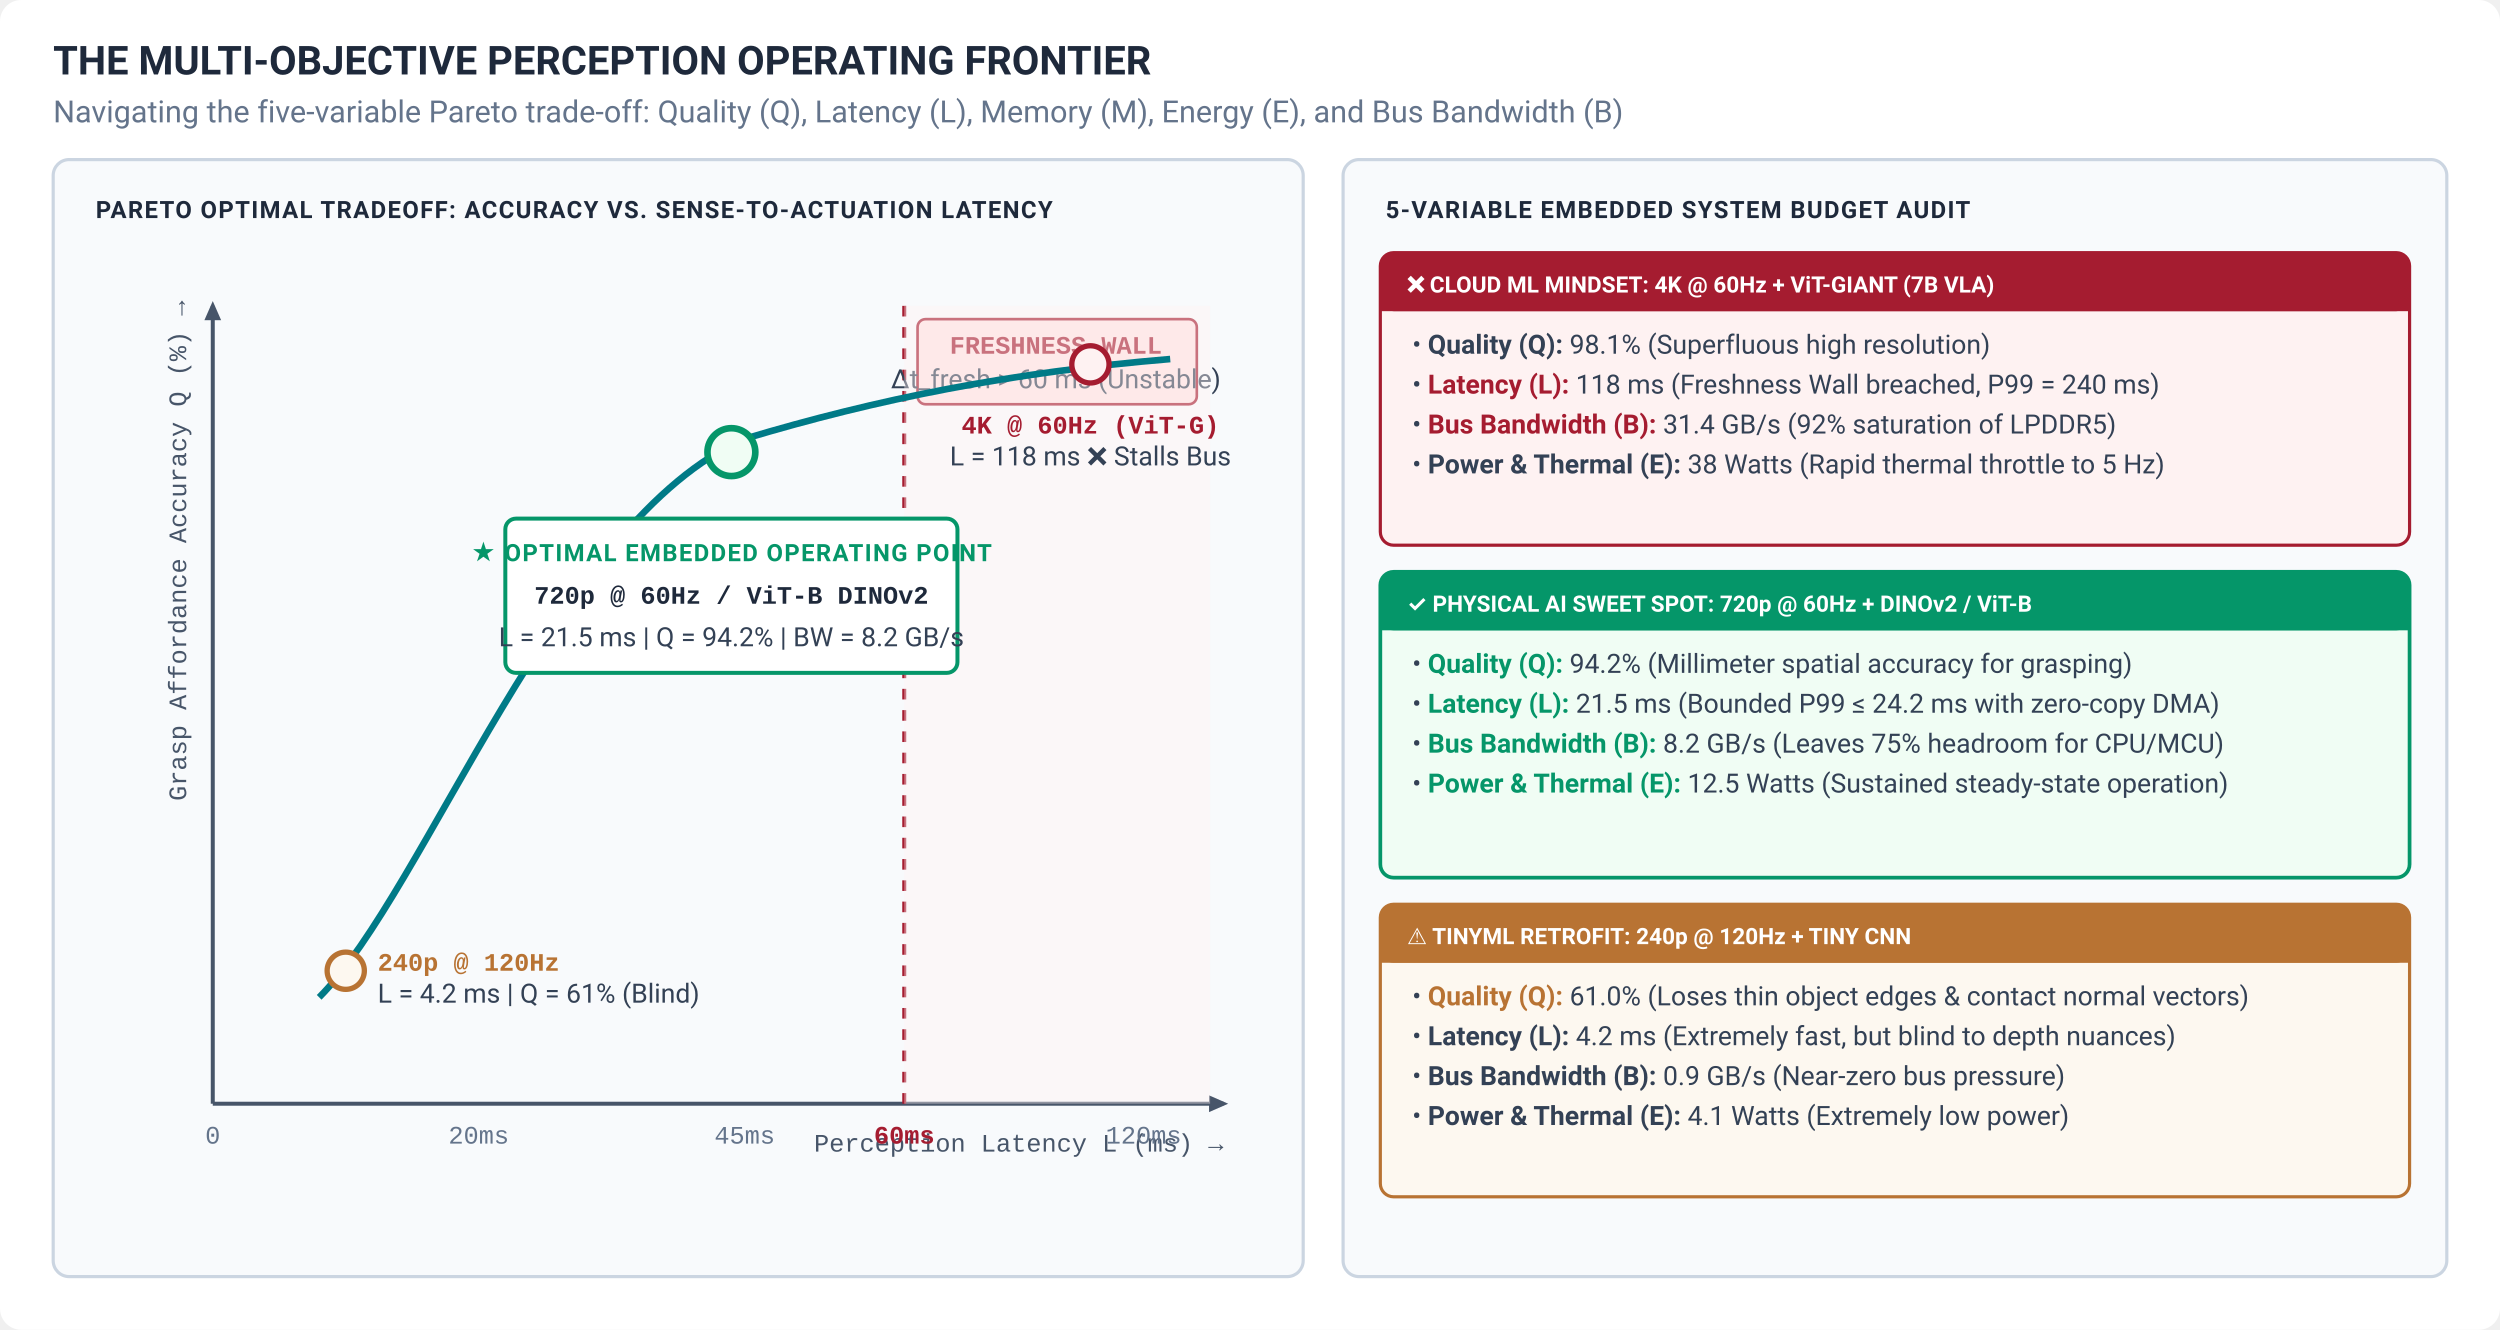
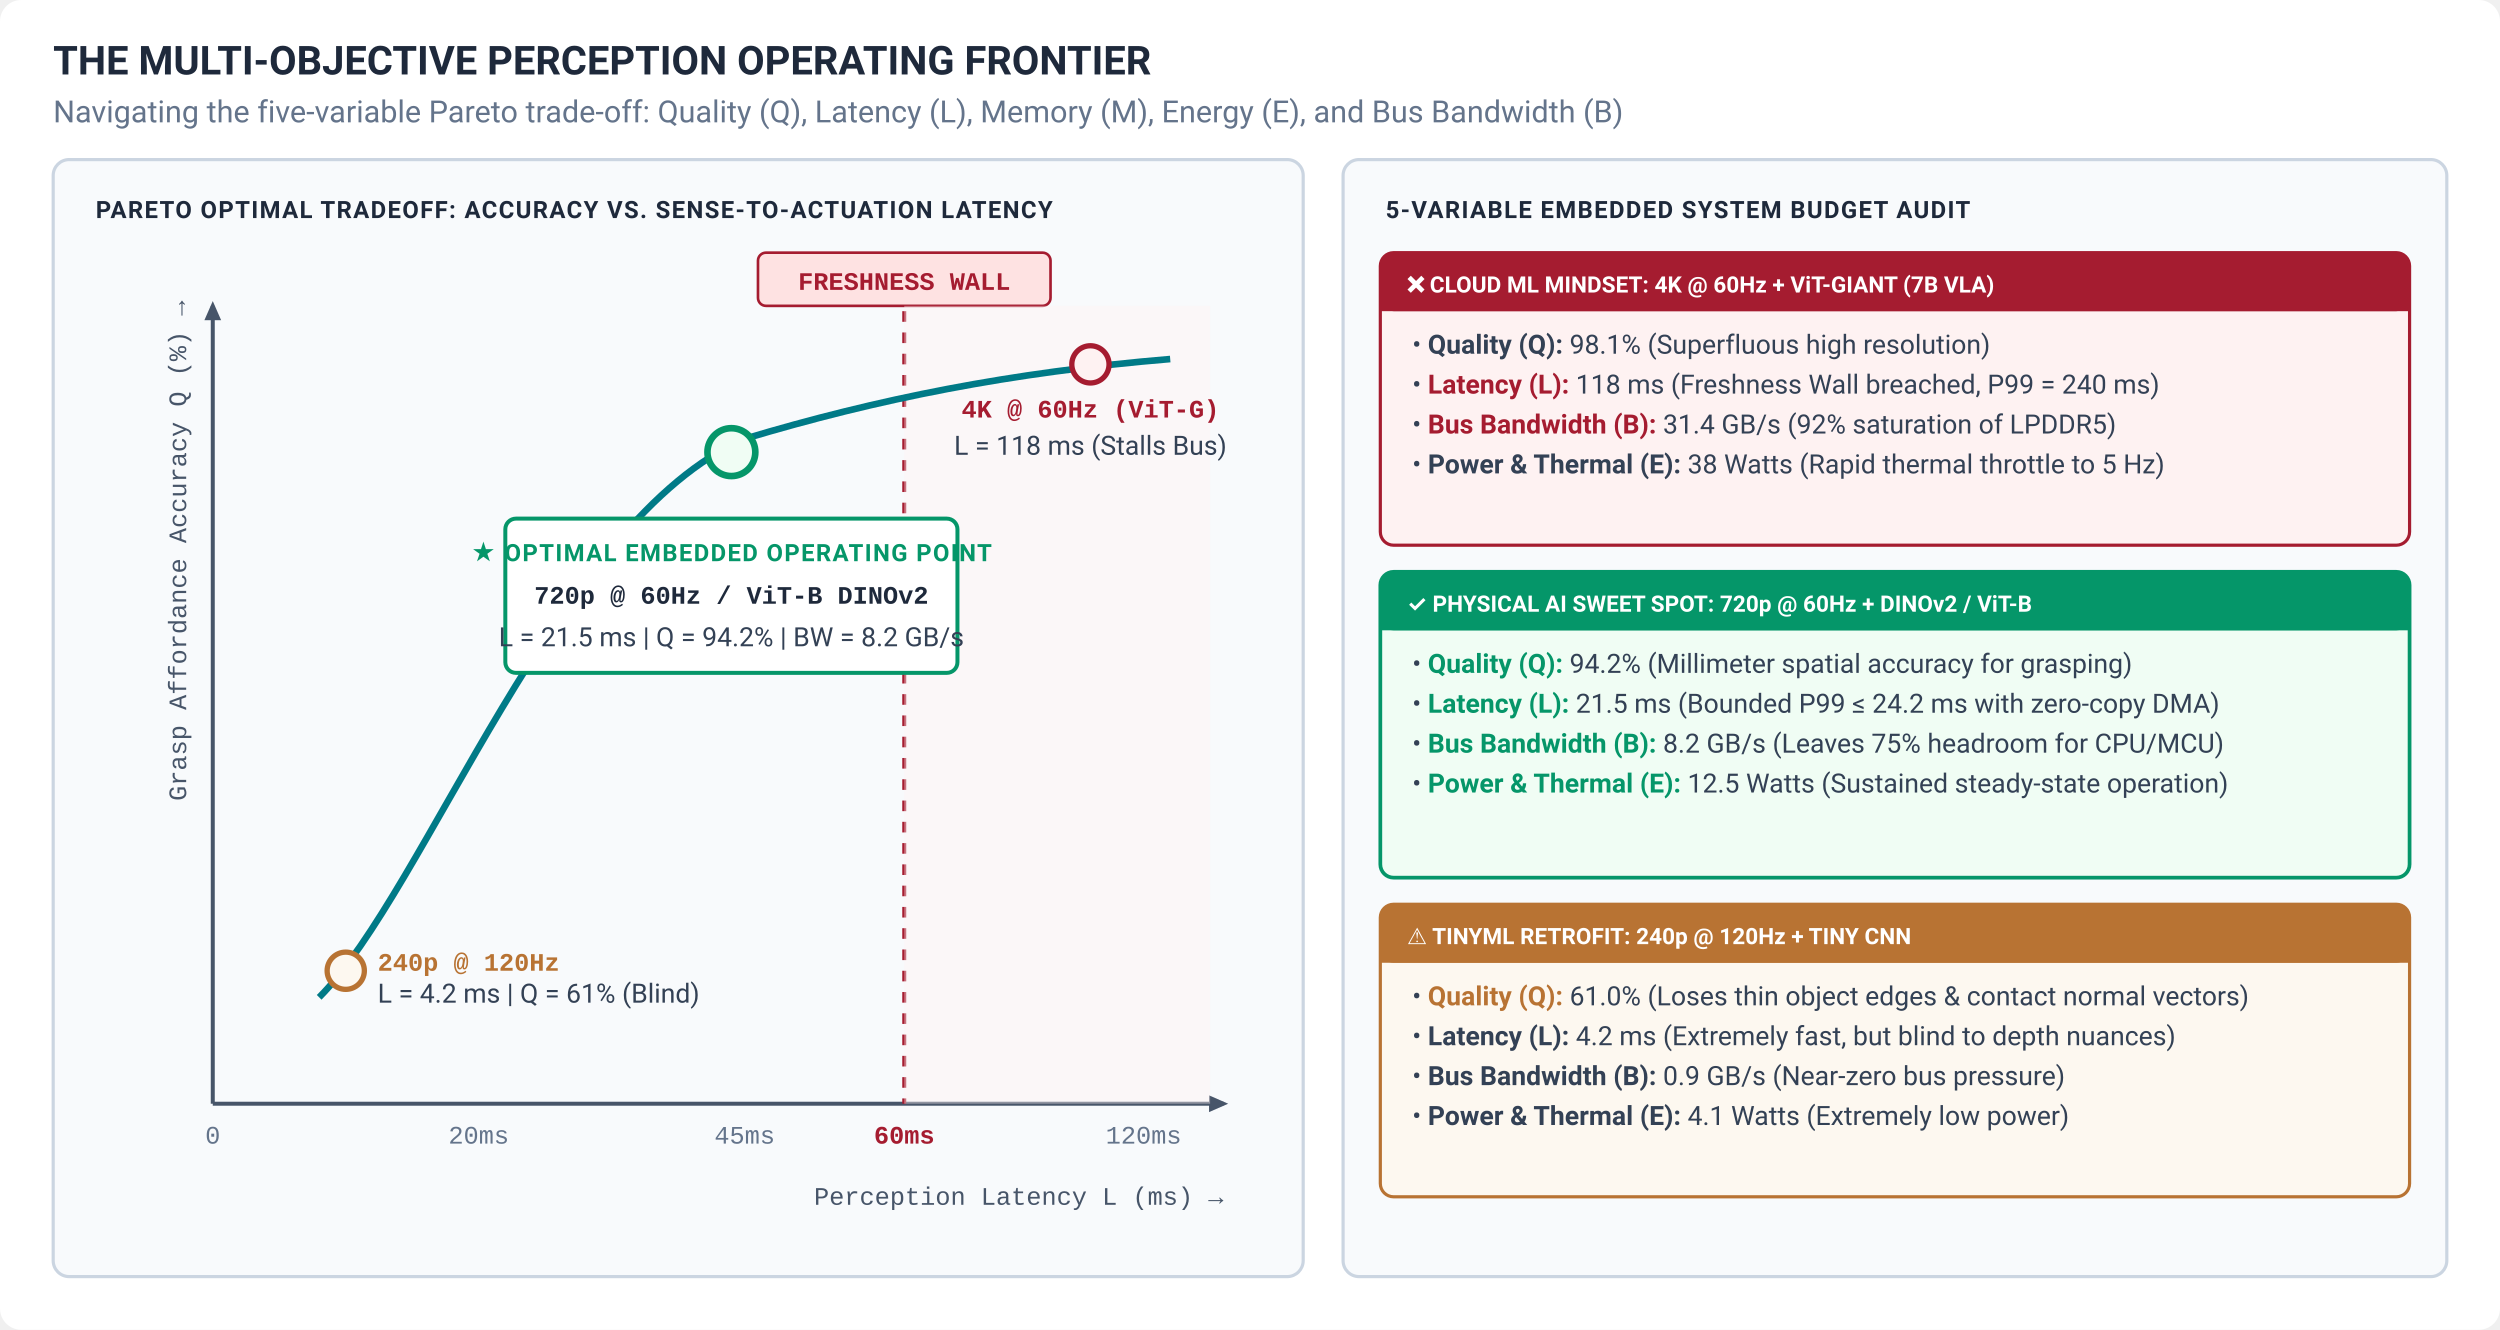
<svg xmlns="http://www.w3.org/2000/svg" viewBox="0 0 940 500" width="100%" height="100%">
  <defs>
    <style>
      .title { font-family: -apple-system, BlinkMacSystemFont, "Segoe UI", Roboto, Helvetica, Arial, sans-serif; font-size: 15px; font-weight: 700; fill: #1E293B; }
      .subtitle { font-family: -apple-system, BlinkMacSystemFont, "Segoe UI", Roboto, Helvetica, Arial, sans-serif; font-size: 11.5px; fill: #64748B; }
      .box-title { font-family: -apple-system, BlinkMacSystemFont, "Segoe UI", Roboto, Helvetica, Arial, sans-serif; font-size: 12px; font-weight: 700; }
      .body-txt { font-family: -apple-system, BlinkMacSystemFont, "Segoe UI", Roboto, Helvetica, Arial, sans-serif; font-size: 10px; fill: #334155; line-height: 1.4; }
      .mono-txt { font-family: "SFMono-Regular", Menlo, Monaco, Consolas, "Liberation Mono", "Courier New", monospace; font-size: 9.5px; }
      .badge-txt { font-family: -apple-system, BlinkMacSystemFont, "Segoe UI", Roboto, Helvetica, Arial, sans-serif; font-size: 9px; font-weight: 700; text-transform: uppercase; letter-spacing: 0.5px; }
      .tag-txt { font-family: -apple-system, BlinkMacSystemFont, "Segoe UI", Roboto, Helvetica, Arial, sans-serif; font-size: 8.5px; font-weight: 700; }
    </style>
    <marker id="arr-axis" viewBox="0 0 10 10" refX="6" refY="5" markerWidth="6" markerHeight="6" orient="auto-start-reverse">
      <path d="M 0 1.5 L 8 5 L 0 8.5 z" fill="#475569" />
    </marker>
  </defs>
  <rect width="940" height="500" fill="#FFFFFF" rx="8" />
  <text class="title" x="20" y="28">THE MULTI-OBJECTIVE PERCEPTION OPERATING FRONTIER</text>
  <text class="subtitle" x="20" y="46">Navigating the five-variable Pareto trade-off: Quality (Q), Latency (L), Memory (M), Energy (E), and Bus Bandwidth (B)</text>
  <g transform="translate(20, 60)">
    <rect width="470" height="420" rx="6" fill="#F8FAFC" stroke="#CBD5E1" stroke-width="1.2" />
    <text class="badge-txt" x="16" y="22" fill="#1E293B">PARETO OPTIMAL TRADEOFF: ACCURACY VS. SENSE-TO-ACTUATION LATENCY</text>
    <g transform="translate(60, 45)">
      <line x1="0" y1="310" x2="380" y2="310" stroke="#475569" stroke-width="1.5" marker-end="url(#arr-axis)" />
      <line x1="0" y1="310" x2="0" y2="10" stroke="#475569" stroke-width="1.5" marker-end="url(#arr-axis)" />
-       <text class="mono-txt" x="380" y="328" text-anchor="end" fill="#475569">Perception Latency L (ms) →</text>
+       <text class="mono-txt" x="380" y="348" text-anchor="end" fill="#475569">Perception Latency L (ms) →</text>
      <text class="mono-txt" x="-10" y="8" text-anchor="end" fill="#475569" transform="rotate(-90 -10,8)">Grasp Affordance Accuracy Q (%) →</text>
-       <line x1="260" y1="10" x2="260" y2="310" stroke="#A51C30" stroke-width="1.5" stroke-dasharray="4,4" />
-       <rect x="265" y="15" width="105" height="32" rx="3" fill="#FEE2E2" stroke="#A51C30" stroke-width="1" />
-       <text class="mono-txt" x="317" y="28" text-anchor="middle" font-weight="700" fill="#A51C30">FRESHNESS WALL</text>
-       <text class="body-txt" x="317" y="41" text-anchor="middle" fill="#A51C30">Δt_fresh &gt; 60 ms (Unstable)</text>
+       <line x1="260" y1="12" x2="260" y2="310" stroke="#A51C30" stroke-width="1.5" stroke-dasharray="4,4" />
+       <rect x="205" y="-10" width="110" height="20" rx="3" fill="#FEE2E2" stroke="#A51C30" stroke-width="1" />
+       <text class="mono-txt" x="260" y="4" text-anchor="middle" font-weight="700" fill="#A51C30">FRESHNESS WALL</text>
      <rect x="260" y="10" width="115" height="300" fill="#FEF2F2" opacity="0.4" />
      <path d="M 40 270 C 80 230, 130 90, 200 60 C 250 45, 300 35, 360 30" fill="none" stroke="#007A87" stroke-width="2.5" />
      <circle cx="50" cy="260" r="7" fill="#FDF8F0" stroke="#B87333" stroke-width="2" />
      <text class="mono-txt" x="62" y="260" fill="#B87333" font-weight="700">240p @ 120Hz</text>
      <text class="body-txt" x="62" y="272" fill="#64748B">L = 4.2 ms | Q = 61% (Blind)</text>
      <circle cx="195" cy="65" r="9" fill="#F0FDF4" stroke="#059669" stroke-width="2.5" />
      <rect x="110" y="90" width="170" height="58" rx="4" fill="#FFFFFF" stroke="#059669" stroke-width="1.5" />
      <text class="badge-txt" x="195" y="106" text-anchor="middle" fill="#059669">★ OPTIMAL EMBEDDED OPERATING POINT</text>
      <text class="mono-txt" x="195" y="122" text-anchor="middle" font-weight="700" fill="#1E293B">720p @ 60Hz / ViT-B DINOv2</text>
      <text class="body-txt" x="195" y="138" text-anchor="middle" fill="#059669">L = 21.5 ms | Q = 94.2% | BW = 8.2 GB/s</text>
      <circle cx="330" cy="32" r="7" fill="#FEF2F2" stroke="#A51C30" stroke-width="2" />
-       <text class="mono-txt" x="330" y="58" text-anchor="middle" fill="#A51C30" font-weight="700">4K @ 60Hz (ViT-G)</text>
-       <text class="body-txt" x="330" y="70" text-anchor="middle" fill="#A51C30">L = 118 ms ❌ Stalls Bus</text>
+       <text class="mono-txt" x="330" y="52" text-anchor="middle" fill="#A51C30" font-weight="700">4K @ 60Hz (ViT-G)</text>
+       <text class="body-txt" x="330" y="66" text-anchor="middle" fill="#A51C30">L = 118 ms (Stalls Bus)</text>
      <text class="mono-txt" x="0" y="325" text-anchor="middle" fill="#64748B">0</text>
      <text class="mono-txt" x="100" y="325" text-anchor="middle" fill="#64748B">20ms</text>
      <text class="mono-txt" x="200" y="325" text-anchor="middle" fill="#64748B">45ms</text>
      <text class="mono-txt" x="260" y="325" text-anchor="middle" fill="#A51C30" font-weight="700">60ms</text>
      <text class="mono-txt" x="350" y="325" text-anchor="middle" fill="#64748B">120ms</text>
    </g>
  </g>
  <g transform="translate(505, 60)">
    <rect width="415" height="420" rx="6" fill="#F8FAFC" stroke="#CBD5E1" stroke-width="1.2" />
    <text class="badge-txt" x="16" y="22" fill="#1E293B">5-VARIABLE EMBEDDED SYSTEM BUDGET AUDIT</text>
    <g transform="translate(14, 35)">
      <rect width="387" height="110" rx="5" fill="#FEF2F2" stroke="#A51C30" stroke-width="1.2" />
      <rect x="0" y="0" width="387" height="22" rx="5" fill="#A51C30" />
      <rect x="0" y="16" width="387" height="6" fill="#A51C30" />
      <text class="tag-txt" x="10" y="15" fill="#FFFFFF">❌ CLOUD ML MINDSET: 4K @ 60Hz + ViT-GIANT (7B VLA)</text>
      <text class="body-txt" x="12" y="38">
        <tspan x="12" dy="0">• <tspan font-weight="700">Quality (Q):</tspan> 98.1% (Superfluous high resolution)</tspan>
        <tspan x="12" dy="15">• <tspan font-weight="700" fill="#A51C30">Latency (L):</tspan> 118 ms (Freshness Wall breached, P99 = 240 ms)</tspan>
        <tspan x="12" dy="15">• <tspan font-weight="700" fill="#A51C30">Bus Bandwidth (B):</tspan> 31.4 GB/s (92% saturation of LPDDR5)</tspan>
        <tspan x="12" dy="15">• <tspan font-weight="700">Power &amp; Thermal (E):</tspan> 38 Watts (Rapid thermal throttle to 5 Hz)</tspan>
      </text>
    </g>
    <g transform="translate(14, 155)">
      <rect width="387" height="115" rx="5" fill="#F0FDF4" stroke="#059669" stroke-width="1.4" />
      <rect x="0" y="0" width="387" height="22" rx="5" fill="#059669" />
      <rect x="0" y="16" width="387" height="6" fill="#059669" />
      <text class="tag-txt" x="10" y="15" fill="#FFFFFF">✓ PHYSICAL AI SWEET SPOT: 720p @ 60Hz + DINOv2 / ViT-B</text>
      <text class="body-txt" x="12" y="38">
        <tspan x="12" dy="0">• <tspan font-weight="700" fill="#059669">Quality (Q):</tspan> 94.2% (Millimeter spatial accuracy for grasping)</tspan>
        <tspan x="12" dy="15">• <tspan font-weight="700" fill="#059669">Latency (L):</tspan> 21.5 ms (Bounded P99 ≤ 24.2 ms with zero-copy DMA)</tspan>
        <tspan x="12" dy="15">• <tspan font-weight="700" fill="#059669">Bus Bandwidth (B):</tspan> 8.2 GB/s (Leaves 75% headroom for CPU/MCU)</tspan>
        <tspan x="12" dy="15">• <tspan font-weight="700" fill="#059669">Power &amp; Thermal (E):</tspan> 12.5 Watts (Sustained steady-state operation)</tspan>
      </text>
    </g>
    <g transform="translate(14, 280)">
      <rect width="387" height="110" rx="5" fill="#FDF8F0" stroke="#B87333" stroke-width="1.2" />
      <rect x="0" y="0" width="387" height="22" rx="5" fill="#B87333" />
      <rect x="0" y="16" width="387" height="6" fill="#B87333" />
      <text class="tag-txt" x="10" y="15" fill="#FFFFFF">⚠️ TINYML RETROFIT: 240p @ 120Hz + TINY CNN</text>
      <text class="body-txt" x="12" y="38">
        <tspan x="12" dy="0">• <tspan font-weight="700" fill="#B87333">Quality (Q):</tspan> 61.0% (Loses thin object edges &amp; contact normal vectors)</tspan>
        <tspan x="12" dy="15">• <tspan font-weight="700">Latency (L):</tspan> 4.2 ms (Extremely fast, but blind to depth nuances)</tspan>
        <tspan x="12" dy="15">• <tspan font-weight="700">Bus Bandwidth (B):</tspan> 0.9 GB/s (Near-zero bus pressure)</tspan>
        <tspan x="12" dy="15">• <tspan font-weight="700">Power &amp; Thermal (E):</tspan> 4.1 Watts (Extremely low power)</tspan>
      </text>
    </g>
  </g>
</svg>
